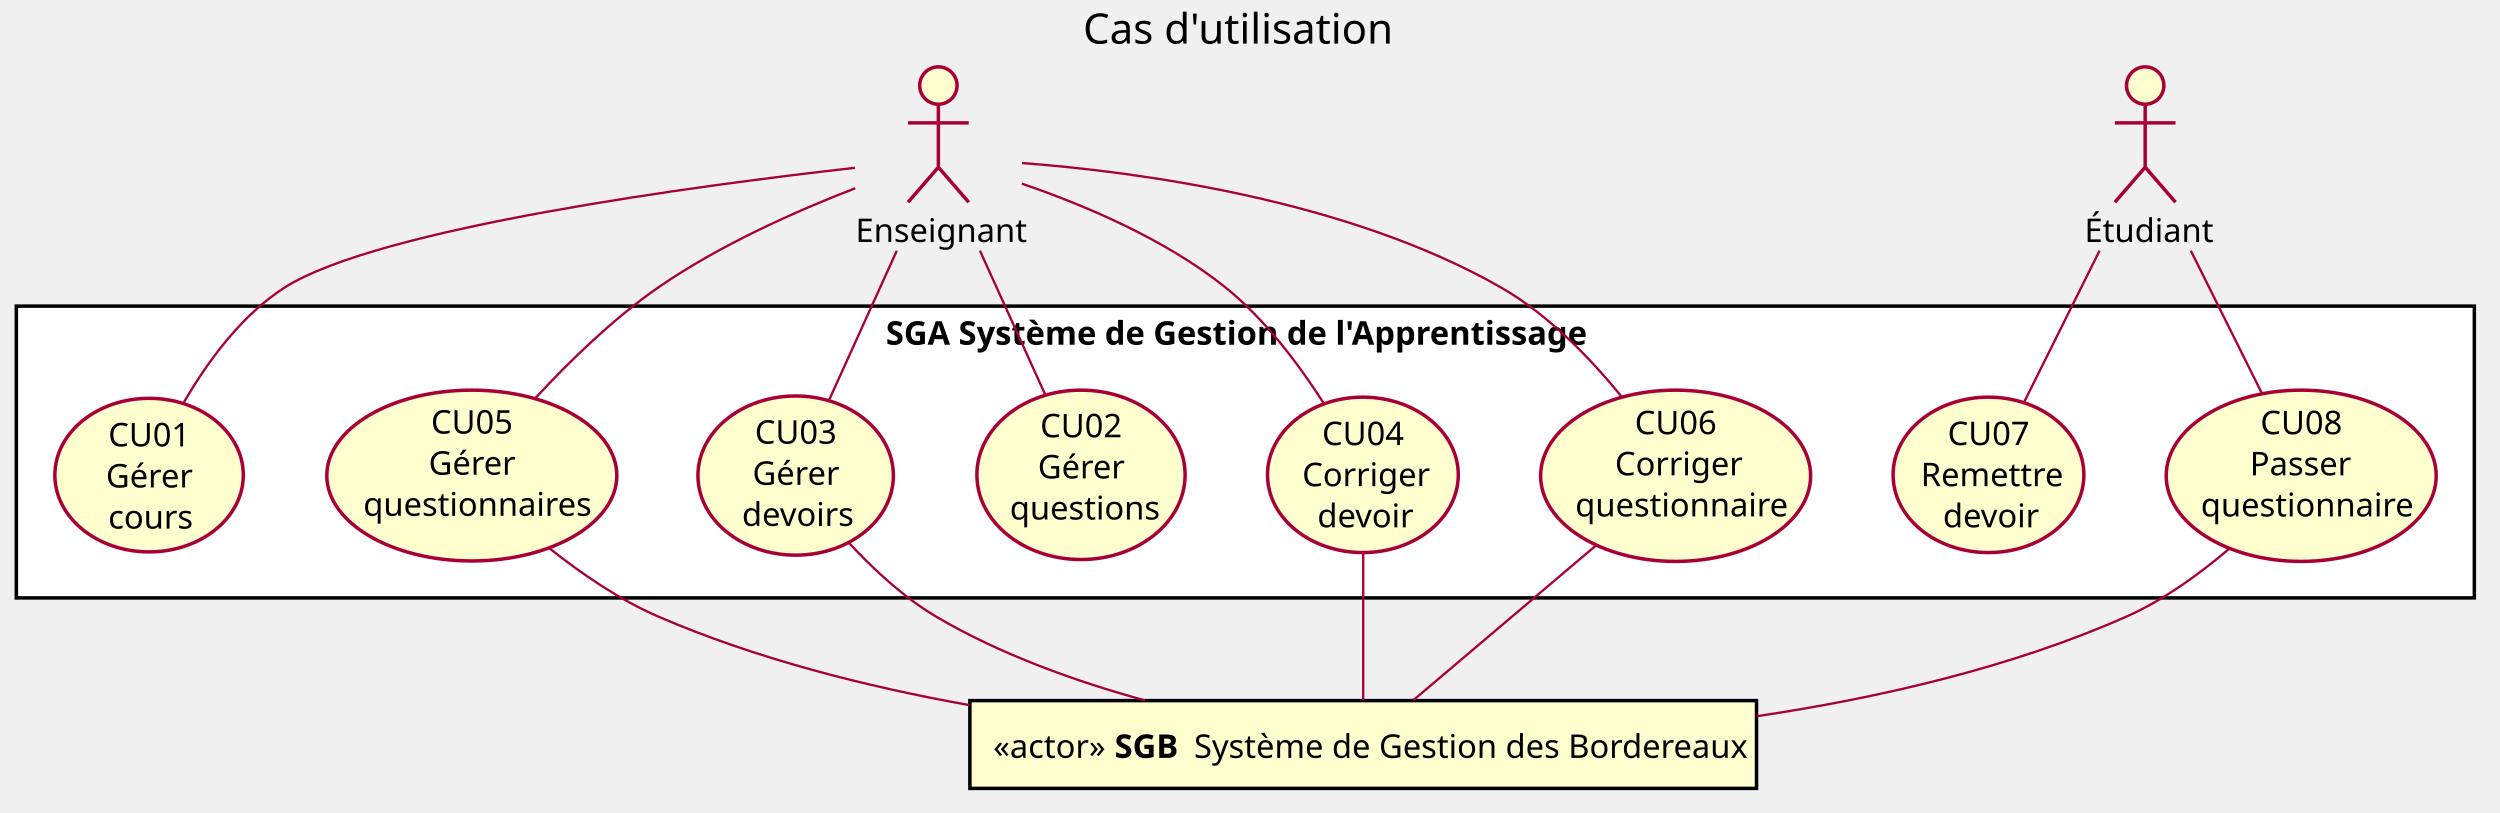
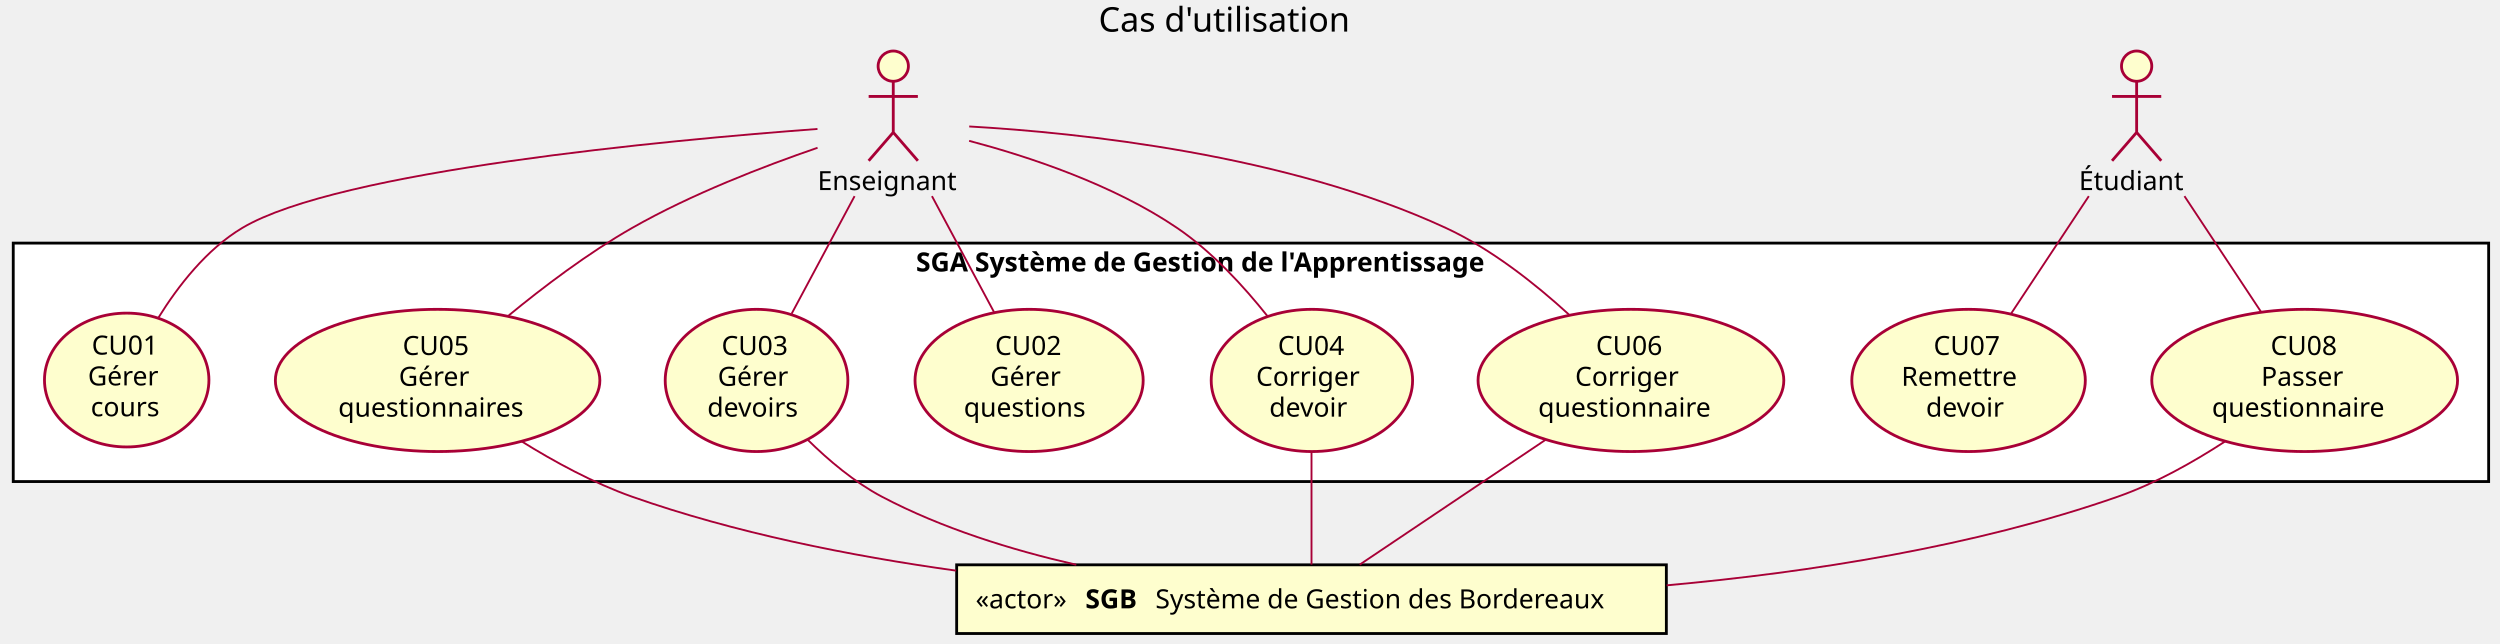
- <svg xmlns="http://www.w3.org/2000/svg" contentScriptType="application/ecmascript" contentStyleType="text/css" height="348px" preserveAspectRatio="none" style="width:1071px;height:348px;" version="1.1" viewBox="0 0 1071 348" width="1071px" zoomAndPan="magnify">
+ <svg xmlns="http://www.w3.org/2000/svg" contentScriptType="application/ecmascript" contentStyleType="text/css" height="340px" preserveAspectRatio="none" style="width:1321px;height:340px;background:#FFFFFF;" version="1.1" viewBox="0 0 1321 340" width="1321px" zoomAndPan="magnify">
  <defs />
  <g>
-     <text fill="#000000" font-family="sans-serif" font-size="18" lengthAdjust="spacingAndGlyphs" textLength="125" x="464" y="18.686">Cas d'utilisation</text>
-     <rect fill="#FFFFFF" height="125" style="stroke: #000000; stroke-width: 1.5;" width="1053" x="7" y="131.141" />
-     <text fill="#000000" font-family="sans-serif" font-size="14" font-weight="bold" lengthAdjust="spacingAndGlyphs" textLength="308" x="379.5" y="147.674">SGA Système de Gestion de l'Apprentissage</text>
-     <ellipse cx="63.869" cy="203.536" fill="#FEFECE" rx="40.369" ry="32.895" style="stroke: #A80036; stroke-width: 1.5;" />
-     <text fill="#000000" font-family="sans-serif" font-size="14" lengthAdjust="spacingAndGlyphs" textLength="35" x="46.369" y="191.231">CU01</text>
-     <text fill="#000000" font-family="sans-serif" font-size="14" lengthAdjust="spacingAndGlyphs" textLength="37" x="45.369" y="208.84">Gérer</text>
-     <text fill="#000000" font-family="sans-serif" font-size="14" lengthAdjust="spacingAndGlyphs" textLength="35" x="46.369" y="226.45">cours</text>
-     <ellipse cx="463.102" cy="203.422" fill="#FEFECE" rx="44.602" ry="36.282" style="stroke: #A80036; stroke-width: 1.5;" />
-     <text fill="#000000" font-family="sans-serif" font-size="14" lengthAdjust="spacingAndGlyphs" textLength="35" x="445.602" y="187.338">CU02</text>
-     <text fill="#000000" font-family="sans-serif" font-size="14" lengthAdjust="spacingAndGlyphs" textLength="37" x="444.602" y="204.947">Gérer</text>
-     <text fill="#000000" font-family="sans-serif" font-size="14" lengthAdjust="spacingAndGlyphs" textLength="61" x="432.602" y="222.557">questions</text>
-     <ellipse cx="340.867" cy="203.734" fill="#FEFECE" rx="41.867" ry="34.093" style="stroke: #A80036; stroke-width: 1.5;" />
-     <text fill="#000000" font-family="sans-serif" font-size="14" lengthAdjust="spacingAndGlyphs" textLength="35" x="323.367" y="190.08">CU03</text>
-     <text fill="#000000" font-family="sans-serif" font-size="14" lengthAdjust="spacingAndGlyphs" textLength="37" x="322.367" y="207.69">Gérer</text>
-     <text fill="#000000" font-family="sans-serif" font-size="14" lengthAdjust="spacingAndGlyphs" textLength="46" x="317.867" y="225.299">devoirs</text>
-     <ellipse cx="583.865" cy="203.432" fill="#FEFECE" rx="40.865" ry="33.292" style="stroke: #A80036; stroke-width: 1.5;" />
-     <text fill="#000000" font-family="sans-serif" font-size="14" lengthAdjust="spacingAndGlyphs" textLength="35" x="566.365" y="190.679">CU04</text>
-     <text fill="#000000" font-family="sans-serif" font-size="14" lengthAdjust="spacingAndGlyphs" textLength="52" x="557.865" y="208.289">Corriger</text>
-     <text fill="#000000" font-family="sans-serif" font-size="14" lengthAdjust="spacingAndGlyphs" textLength="39" x="564.365" y="225.898">devoir</text>
-     <ellipse cx="202.128" cy="203.728" fill="#FEFECE" rx="62.128" ry="36.587" style="stroke: #A80036; stroke-width: 1.5;" />
-     <text fill="#000000" font-family="sans-serif" font-size="14" lengthAdjust="spacingAndGlyphs" textLength="35" x="184.628" y="185.755">CU05</text>
-     <text fill="#000000" font-family="sans-serif" font-size="14" lengthAdjust="spacingAndGlyphs" textLength="37" x="183.628" y="203.364">Gérer</text>
-     <text fill="#000000" font-family="sans-serif" font-size="14" lengthAdjust="spacingAndGlyphs" textLength="93" x="155.628" y="220.974">questionnaires</text>
-     <ellipse cx="717.837" cy="203.826" fill="#FEFECE" rx="57.837" ry="36.685" style="stroke: #A80036; stroke-width: 1.5;" />
-     <text fill="#000000" font-family="sans-serif" font-size="14" lengthAdjust="spacingAndGlyphs" textLength="35" x="700.337" y="186.011">CU06</text>
-     <text fill="#000000" font-family="sans-serif" font-size="14" lengthAdjust="spacingAndGlyphs" textLength="52" x="691.837" y="203.621">Corriger</text>
-     <text fill="#000000" font-family="sans-serif" font-size="14" lengthAdjust="spacingAndGlyphs" textLength="86" x="674.837" y="221.23">questionnaire</text>
-     <ellipse cx="851.865" cy="203.432" fill="#FEFECE" rx="40.865" ry="33.292" style="stroke: #A80036; stroke-width: 1.5;" />
-     <text fill="#000000" font-family="sans-serif" font-size="14" lengthAdjust="spacingAndGlyphs" textLength="35" x="834.365" y="190.679">CU07</text>
-     <text fill="#000000" font-family="sans-serif" font-size="14" lengthAdjust="spacingAndGlyphs" textLength="58" x="822.865" y="208.289">Remettre</text>
-     <text fill="#000000" font-family="sans-serif" font-size="14" lengthAdjust="spacingAndGlyphs" textLength="39" x="832.365" y="225.898">devoir</text>
-     <ellipse cx="985.837" cy="203.826" fill="#FEFECE" rx="57.837" ry="36.685" style="stroke: #A80036; stroke-width: 1.5;" />
-     <text fill="#000000" font-family="sans-serif" font-size="14" lengthAdjust="spacingAndGlyphs" textLength="35" x="968.337" y="186.011">CU08</text>
-     <text fill="#000000" font-family="sans-serif" font-size="14" lengthAdjust="spacingAndGlyphs" textLength="44" x="963.837" y="203.621">Passer</text>
-     <text fill="#000000" font-family="sans-serif" font-size="14" lengthAdjust="spacingAndGlyphs" textLength="86" x="942.837" y="221.23">questionnaire</text>
-     <ellipse cx="402" cy="36.641" fill="#FEFECE" rx="8" ry="8" style="stroke: #A80036; stroke-width: 1.5;" />
-     <path d="M402,44.641 L402,71.641 M389,52.641 L415,52.641 M402,71.641 L389,86.641 M402,71.641 L415,86.641 " fill="none" style="stroke: #A80036; stroke-width: 1.5;" />
-     <text fill="#000000" font-family="sans-serif" font-size="14" lengthAdjust="spacingAndGlyphs" textLength="71" x="366.5" y="103.674">Enseignant</text>
-     <ellipse cx="919" cy="36.641" fill="#FEFECE" rx="8" ry="8" style="stroke: #A80036; stroke-width: 1.5;" />
-     <path d="M919,44.641 L919,71.641 M906,52.641 L932,52.641 M919,71.641 L906,86.641 M919,71.641 L932,86.641 " fill="none" style="stroke: #A80036; stroke-width: 1.5;" />
-     <text fill="#000000" font-family="sans-serif" font-size="14" lengthAdjust="spacingAndGlyphs" textLength="52" x="893" y="103.674">Étudiant</text>
-     <rect fill="#FEFECE" height="37.609" style="stroke: #000000; stroke-width: 1.5;" width="337" x="415.5" y="300.141" />
-     <text fill="#000000" font-family="sans-serif" font-size="14" lengthAdjust="spacingAndGlyphs" textLength="48" x="425.5" y="324.674">«actor»</text>
-     <text fill="#000000" font-family="sans-serif" font-size="14" font-weight="bold" lengthAdjust="spacingAndGlyphs" textLength="30" x="477.5" y="324.674">SGB</text>
-     <text fill="#000000" font-family="sans-serif" font-size="14" lengthAdjust="spacingAndGlyphs" textLength="231" x="511.5" y="324.674">Système de Gestion des Bordereaux</text>
-     <path d="M366.287,71.885 C300.272,79.332 162.215,97.521 122,123.141 C103.268,135.075 88.604,155.389 78.707,172.495 " fill="none" id="P-gc" style="stroke: #A80036; stroke-width: 1.0;" />
-     <path d="M366.39,80.631 C341.549,90.236 308.277,104.931 282,123.141 C262.687,136.525 243.902,154.829 229.394,170.501 " fill="none" id="P-gq1" style="stroke: #A80036; stroke-width: 1.0;" />
-     <path d="M419.808,107.406 C428.67,126.945 439.271,150.321 447.753,169.024 " fill="none" id="P-gq2" style="stroke: #A80036; stroke-width: 1.0;" />
-     <path d="M384.192,107.406 C374.979,127.721 363.885,152.182 355.247,171.227 " fill="none" id="P-gd" style="stroke: #A80036; stroke-width: 1.0;" />
-     <path d="M437.766,78.683 C463.839,87.596 499.006,102.274 525,123.141 C542.022,136.806 556.676,156.478 567.121,172.834 " fill="none" id="P-cd" style="stroke: #A80036; stroke-width: 1.0;" />
-     <path d="M437.848,69.849 C487.093,73.576 577.058,85.434 643,123.141 C663.26,134.726 681.366,153.532 694.709,169.944 " fill="none" id="P-cq" style="stroke: #A80036; stroke-width: 1.0;" />
-     <path d="M938.559,107.406 C948.216,126.79 959.753,149.95 969.032,168.577 " fill="none" id="E-pq" style="stroke: #A80036; stroke-width: 1.0;" />
-     <path d="M899.441,107.406 C889.166,128.031 876.763,152.93 867.216,172.096 " fill="none" id="E-rd" style="stroke: #A80036; stroke-width: 1.0;" />
-     <path d="M235.254,234.793 C248.863,245.62 265.319,256.926 282,264.141 C323.553,282.113 370.806,294.103 415.393,302.103 " fill="none" id="gq1-signets" style="stroke: #A80036; stroke-width: 1.0;" />
-     <path d="M363.733,232.61 C374.079,243.785 387.11,255.926 401,264.141 C428.229,280.244 460.61,291.848 490.509,300.068 " fill="none" id="gd-signets" style="stroke: #A80036; stroke-width: 1.0;" />
-     <path d="M955.154,234.943 C942.439,245.79 926.955,257.07 911,264.141 C861.814,285.938 804.936,299.017 752.547,306.838 " fill="none" id="pq-signets" style="stroke: #A80036; stroke-width: 1.0;" />
-     <path d="M584,237.166 C584,257.603 584,283.202 584,300.082 " fill="none" id="cd-signets" style="stroke: #A80036; stroke-width: 1.0;" />
-     <path d="M683.839,233.576 C659.181,254.461 626.64,282.024 605.519,299.914 " fill="none" id="cq-signets" style="stroke: #A80036; stroke-width: 1.0;" />
+     <text fill="#000000" font-family="sans-serif" font-size="18" lengthAdjust="spacing" textLength="147" x="580.5" y="16.708">Cas d'utilisation</text>
+     <rect fill="#FFFFFF" height="126" style="stroke:#000000;stroke-width:1.5;" width="1308" x="7" y="128.453" />
+     <text fill="#000000" font-family="sans-serif" font-size="14" font-weight="bold" lengthAdjust="spacing" textLength="354" x="484" y="143.448">SGA Système de Gestion de l'Apprentissage</text>
+     <ellipse cx="66.947" cy="200.811" fill="#FEFECE" rx="43.447" ry="35.358" style="stroke:#A80036;stroke-width:1.5;" />
+     <text fill="#000000" font-family="sans-serif" font-size="14" lengthAdjust="spacing" textLength="37" x="48.447" y="187.361">CU01</text>
+     <text fill="#000000" font-family="sans-serif" font-size="14" lengthAdjust="spacing" textLength="41" x="46.447" y="203.657">Gérer</text>
+     <text fill="#000000" font-family="sans-serif" font-size="14" lengthAdjust="spacing" textLength="38" x="47.947" y="219.954">cours</text>
+     <ellipse cx="543.776" cy="201.024" fill="#FEFECE" rx="60.276" ry="37.571" style="stroke:#A80036;stroke-width:1.5;" />
+     <text fill="#000000" font-family="sans-serif" font-size="14" lengthAdjust="spacing" textLength="36" x="525.776" y="187.574">CU02</text>
+     <text fill="#000000" font-family="sans-serif" font-size="14" lengthAdjust="spacing" textLength="41" x="523.276" y="203.871">Gérer</text>
+     <text fill="#000000" font-family="sans-serif" font-size="14" lengthAdjust="spacing" textLength="69" x="509.276" y="220.168">questions</text>
+     <ellipse cx="399.755" cy="201.024" fill="#FEFECE" rx="48.255" ry="37.571" style="stroke:#A80036;stroke-width:1.5;" />
+     <text fill="#000000" font-family="sans-serif" font-size="14" lengthAdjust="spacing" textLength="37" x="381.255" y="187.574">CU03</text>
+     <text fill="#000000" font-family="sans-serif" font-size="14" lengthAdjust="spacing" textLength="41" x="379.255" y="203.871">Gérer</text>
+     <text fill="#000000" font-family="sans-serif" font-size="14" lengthAdjust="spacing" textLength="52" x="373.755" y="220.168">devoirs</text>
+     <ellipse cx="693.205" cy="201.024" fill="#FEFECE" rx="53.205" ry="37.571" style="stroke:#A80036;stroke-width:1.5;" />
+     <text fill="#000000" font-family="sans-serif" font-size="14" lengthAdjust="spacing" textLength="36" x="675.205" y="187.574">CU04</text>
+     <text fill="#000000" font-family="sans-serif" font-size="14" lengthAdjust="spacing" textLength="59" x="663.705" y="203.871">Corriger</text>
+     <text fill="#000000" font-family="sans-serif" font-size="14" lengthAdjust="spacing" textLength="45" x="670.705" y="220.168">devoir</text>
+     <ellipse cx="231.232" cy="201.024" fill="#FEFECE" rx="85.731" ry="37.571" style="stroke:#A80036;stroke-width:1.5;" />
+     <text fill="#000000" font-family="sans-serif" font-size="14" lengthAdjust="spacing" textLength="37" x="212.732" y="187.574">CU05</text>
+     <text fill="#000000" font-family="sans-serif" font-size="14" lengthAdjust="spacing" textLength="41" x="210.732" y="203.871">Gérer</text>
+     <text fill="#000000" font-family="sans-serif" font-size="14" lengthAdjust="spacing" textLength="105" x="178.732" y="220.168">questionnaires</text>
+     <ellipse cx="861.782" cy="201.024" fill="#FEFECE" rx="80.782" ry="37.571" style="stroke:#A80036;stroke-width:1.5;" />
+     <text fill="#000000" font-family="sans-serif" font-size="14" lengthAdjust="spacing" textLength="37" x="843.282" y="187.574">CU06</text>
+     <text fill="#000000" font-family="sans-serif" font-size="14" lengthAdjust="spacing" textLength="59" x="832.282" y="203.871">Corriger</text>
+     <text fill="#000000" font-family="sans-serif" font-size="14" lengthAdjust="spacing" textLength="98" x="812.782" y="220.168">questionnaire</text>
+     <ellipse cx="1040.19" cy="201.024" fill="#FEFECE" rx="61.69" ry="37.571" style="stroke:#A80036;stroke-width:1.5;" />
+     <text fill="#000000" font-family="sans-serif" font-size="14" lengthAdjust="spacing" textLength="37" x="1021.69" y="187.574">CU07</text>
+     <text fill="#000000" font-family="sans-serif" font-size="14" lengthAdjust="spacing" textLength="71" x="1004.69" y="203.871">Remettre</text>
+     <text fill="#000000" font-family="sans-serif" font-size="14" lengthAdjust="spacing" textLength="45" x="1017.69" y="220.168">devoir</text>
+     <ellipse cx="1217.782" cy="201.024" fill="#FEFECE" rx="80.782" ry="37.571" style="stroke:#A80036;stroke-width:1.5;" />
+     <text fill="#000000" font-family="sans-serif" font-size="14" lengthAdjust="spacing" textLength="36" x="1199.782" y="187.574">CU08</text>
+     <text fill="#000000" font-family="sans-serif" font-size="14" lengthAdjust="spacing" textLength="46" x="1194.782" y="203.871">Passer</text>
+     <text fill="#000000" font-family="sans-serif" font-size="14" lengthAdjust="spacing" textLength="98" x="1168.782" y="220.168">questionnaire</text>
+     <ellipse cx="472" cy="34.953" fill="#FEFECE" rx="8" ry="8" style="stroke:#A80036;stroke-width:1.5;" />
+     <path d="M472,42.953 L472,69.953 M459,50.953 L485,50.953 M472,69.953 L459,84.953 M472,69.953 L485,84.953 " fill="none" style="stroke:#A80036;stroke-width:1.5;" />
+     <text fill="#000000" font-family="sans-serif" font-size="14" lengthAdjust="spacing" textLength="80" x="432" y="100.448">Enseignant</text>
+     <ellipse cx="1129" cy="34.953" fill="#FEFECE" rx="8" ry="8" style="stroke:#A80036;stroke-width:1.5;" />
+     <path d="M1129,42.953 L1129,69.953 M1116,50.953 L1142,50.953 M1129,69.953 L1116,84.953 M1129,69.953 L1142,84.953 " fill="none" style="stroke:#A80036;stroke-width:1.5;" />
+     <text fill="#000000" font-family="sans-serif" font-size="14" lengthAdjust="spacing" textLength="61" x="1098.5" y="100.448">Étudiant</text>
+     <rect fill="#FEFECE" height="36.297" style="stroke:#000000;stroke-width:1.5;" width="375" x="505.5" y="298.453" />
+     <text fill="#000000" font-family="sans-serif" font-size="14" lengthAdjust="spacing" textLength="54" x="515.5" y="321.448">«actor»</text>
+     <text fill="#000000" font-family="sans-serif" font-size="14" font-weight="bold" lengthAdjust="spacing" textLength="33" x="573.5" y="321.448">SGB</text>
+     <text fill="#000000" font-family="sans-serif" font-size="14" lengthAdjust="spacing" textLength="260" x="610.5" y="321.448">Système de Gestion des Bordereaux</text>
+     <path d="M431.952,68.145 C352.623,74.072 178.786,90.188 128,120.453 C109.17,131.675 94.099,151.109 83.648,167.953 " fill="none" id="P-gc" style="stroke:#A80036;stroke-width:1.0;" />
+     <path d="M431.995,78.079 C403.697,87.793 365.365,102.565 334,120.453 C310.846,133.658 287.153,151.58 268.338,167.066 " fill="none" id="P-gq1" style="stroke:#A80036;stroke-width:1.0;" />
+     <path d="M492.44,103.636 C502.75,122.896 515.17,146.096 525.236,164.9 " fill="none" id="P-gq2" style="stroke:#A80036;stroke-width:1.0;" />
+     <path d="M451.56,103.636 C441.083,123.207 428.429,146.845 418.279,165.806 " fill="none" id="P-gd" style="stroke:#A80036;stroke-width:1.0;" />
+     <path d="M512.079,74.415 C543.818,82.81 588.271,97.544 622,120.453 C640.37,132.93 657.118,151.178 669.729,167.045 " fill="none" id="P-cd" style="stroke:#A80036;stroke-width:1.0;" />
+     <path d="M512.133,66.824 C570.227,70.149 679.982,81.527 764,120.453 C788.053,131.597 811.262,149.967 829.051,166.242 " fill="none" id="P-cq" style="stroke:#A80036;stroke-width:1.0;" />
+     <path d="M1154.27,103.636 C1167.01,122.896 1182.36,146.096 1194.81,164.9 " fill="none" id="E-pq" style="stroke:#A80036;stroke-width:1.0;" />
+     <path d="M1103.73,103.636 C1090.78,123.207 1075.14,146.845 1062.6,165.806 " fill="none" id="E-rd" style="stroke:#A80036;stroke-width:1.0;" />
+     <path d="M275.301,233.029 C292.845,243.955 313.658,255.284 334,262.453 C388.072,281.509 449.065,293.715 505.226,301.532 " fill="none" id="gq1-signets" style="stroke:#A80036;stroke-width:1.0;" />
+     <path d="M426.733,232.317 C437.869,243.288 451.566,254.834 466,262.453 C497.495,279.077 534.161,290.535 568.72,298.414 " fill="none" id="gd-signets" style="stroke:#A80036;stroke-width:1.0;" />
+     <path d="M1175.66,233.303 C1158.82,244.262 1138.78,255.543 1119,262.453 C1043.45,288.851 956.337,302.428 880.647,309.296 " fill="none" id="pq-signets" style="stroke:#A80036;stroke-width:1.0;" />
+     <path d="M693,238.49 C693,258.579 693,282.556 693,298.348 " fill="none" id="cd-signets" style="stroke:#A80036;stroke-width:1.0;" />
+     <path d="M816.711,232.369 C785.228,253.513 744.414,280.923 718.458,298.355 " fill="none" id="cq-signets" style="stroke:#A80036;stroke-width:1.0;" />
  </g>
</svg>
